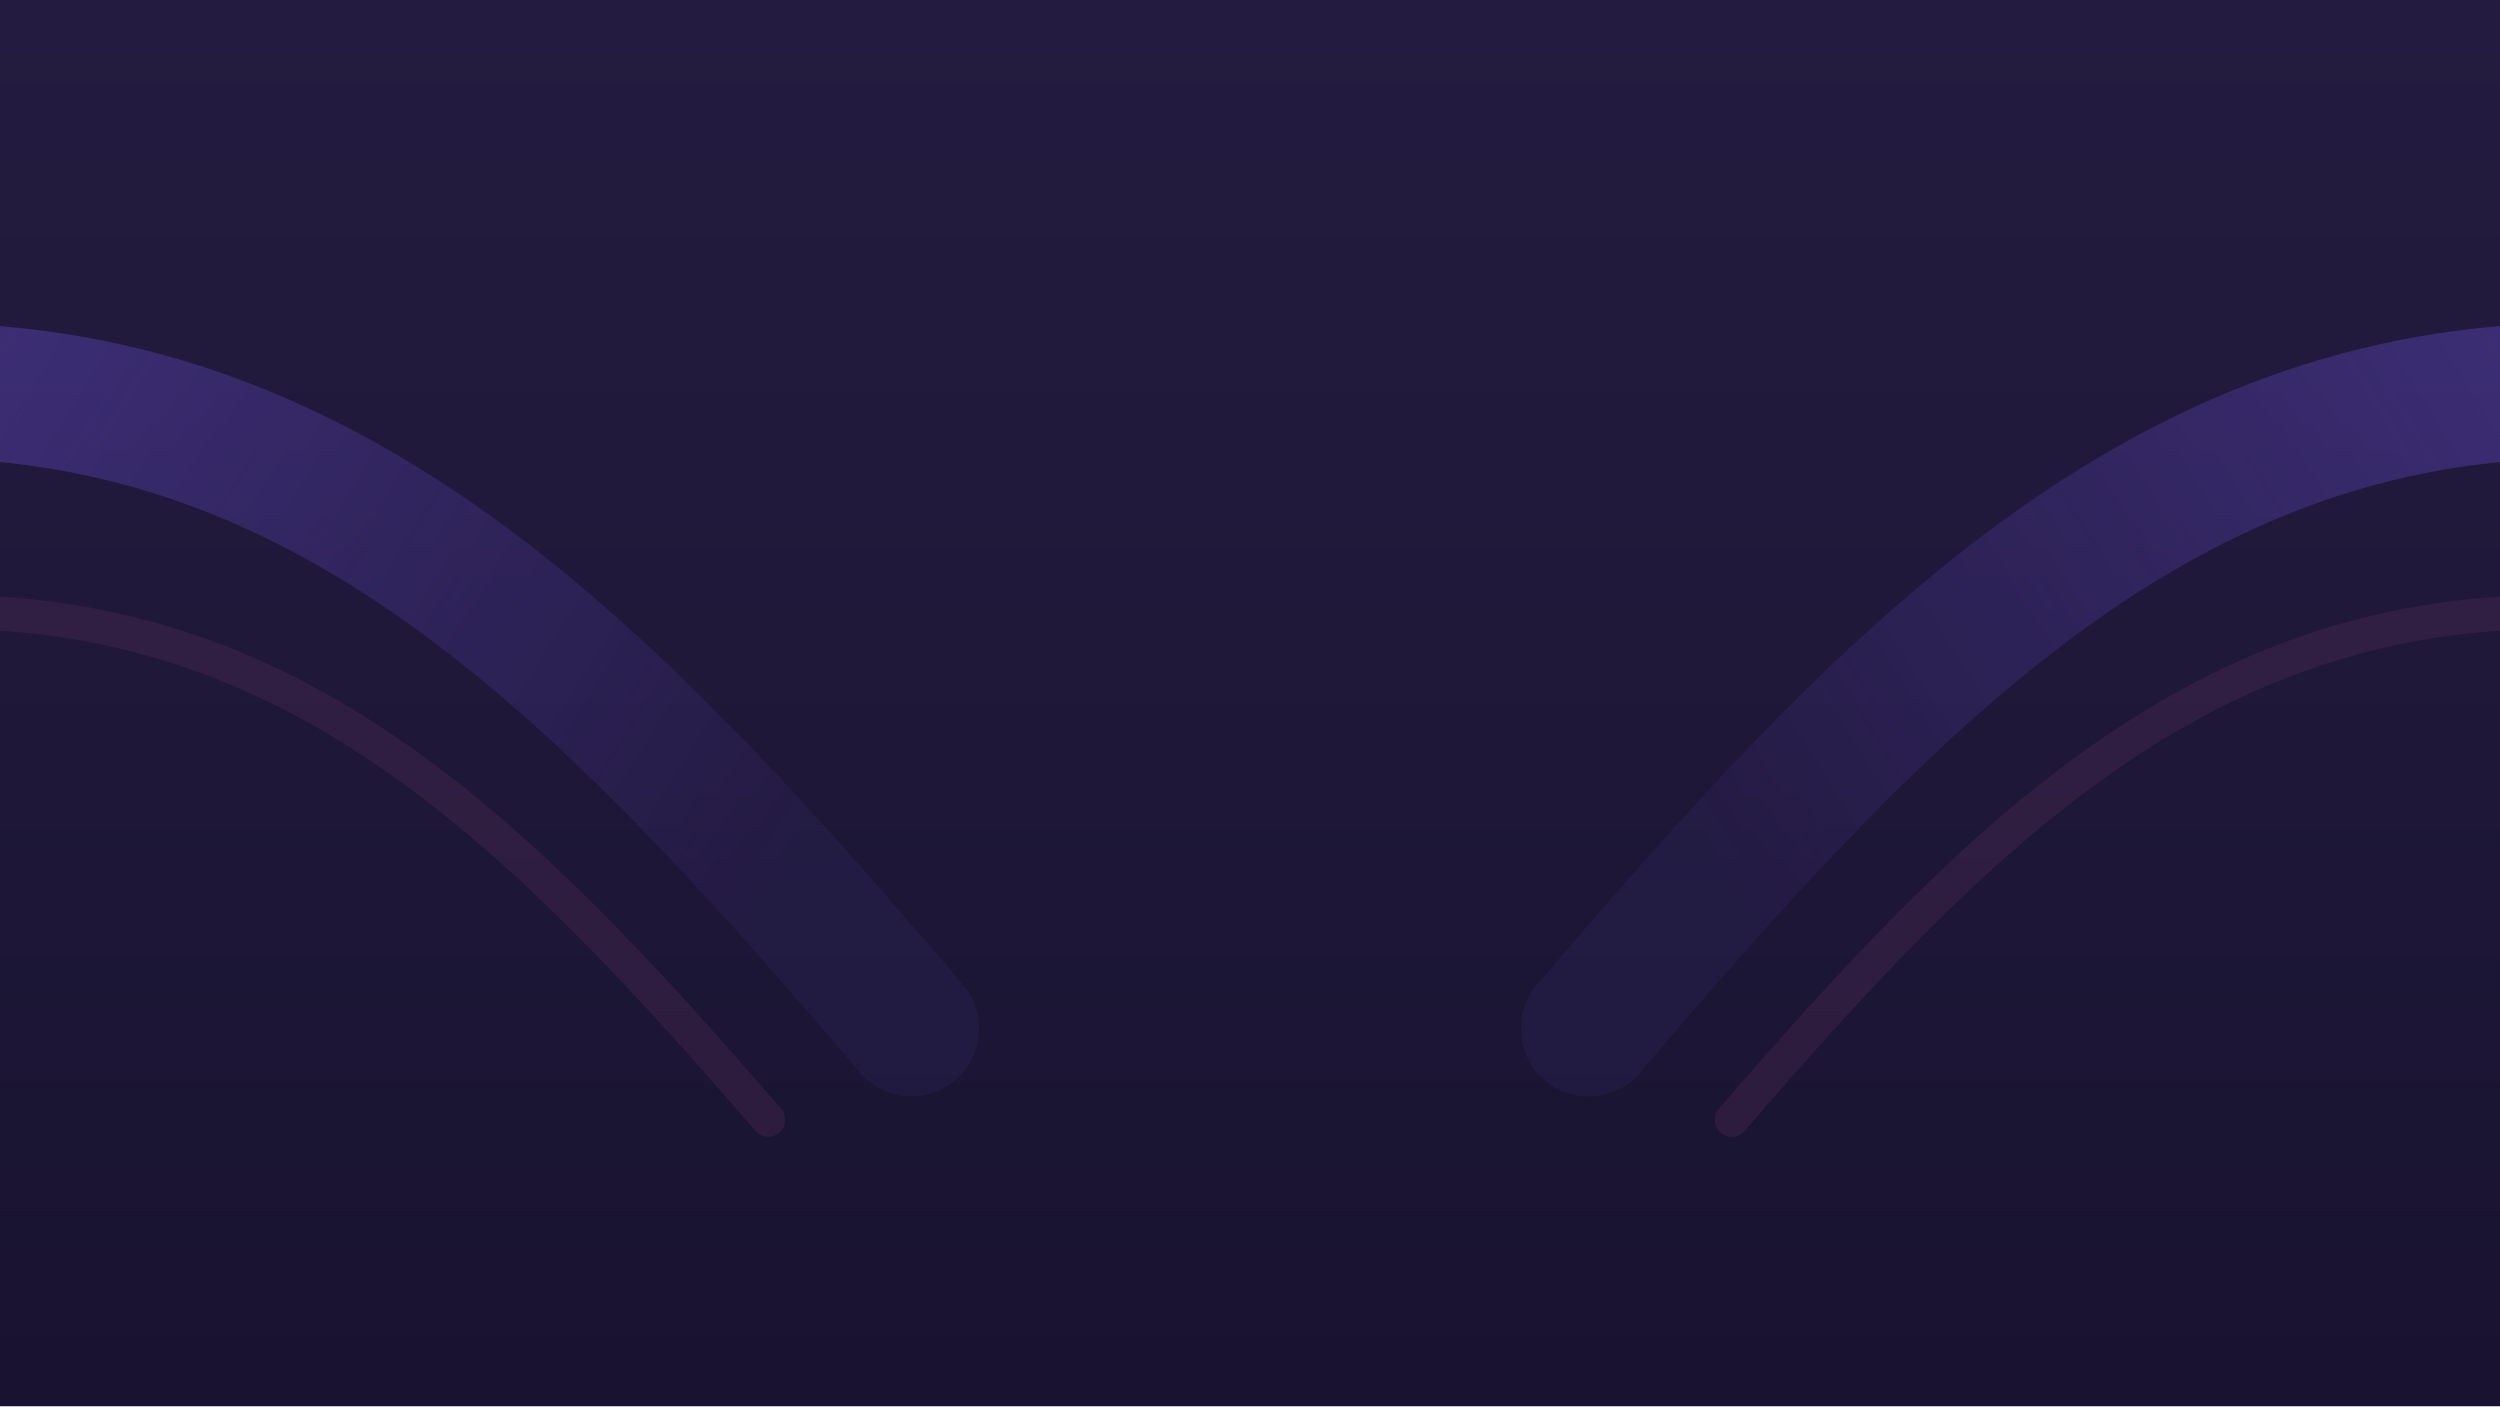
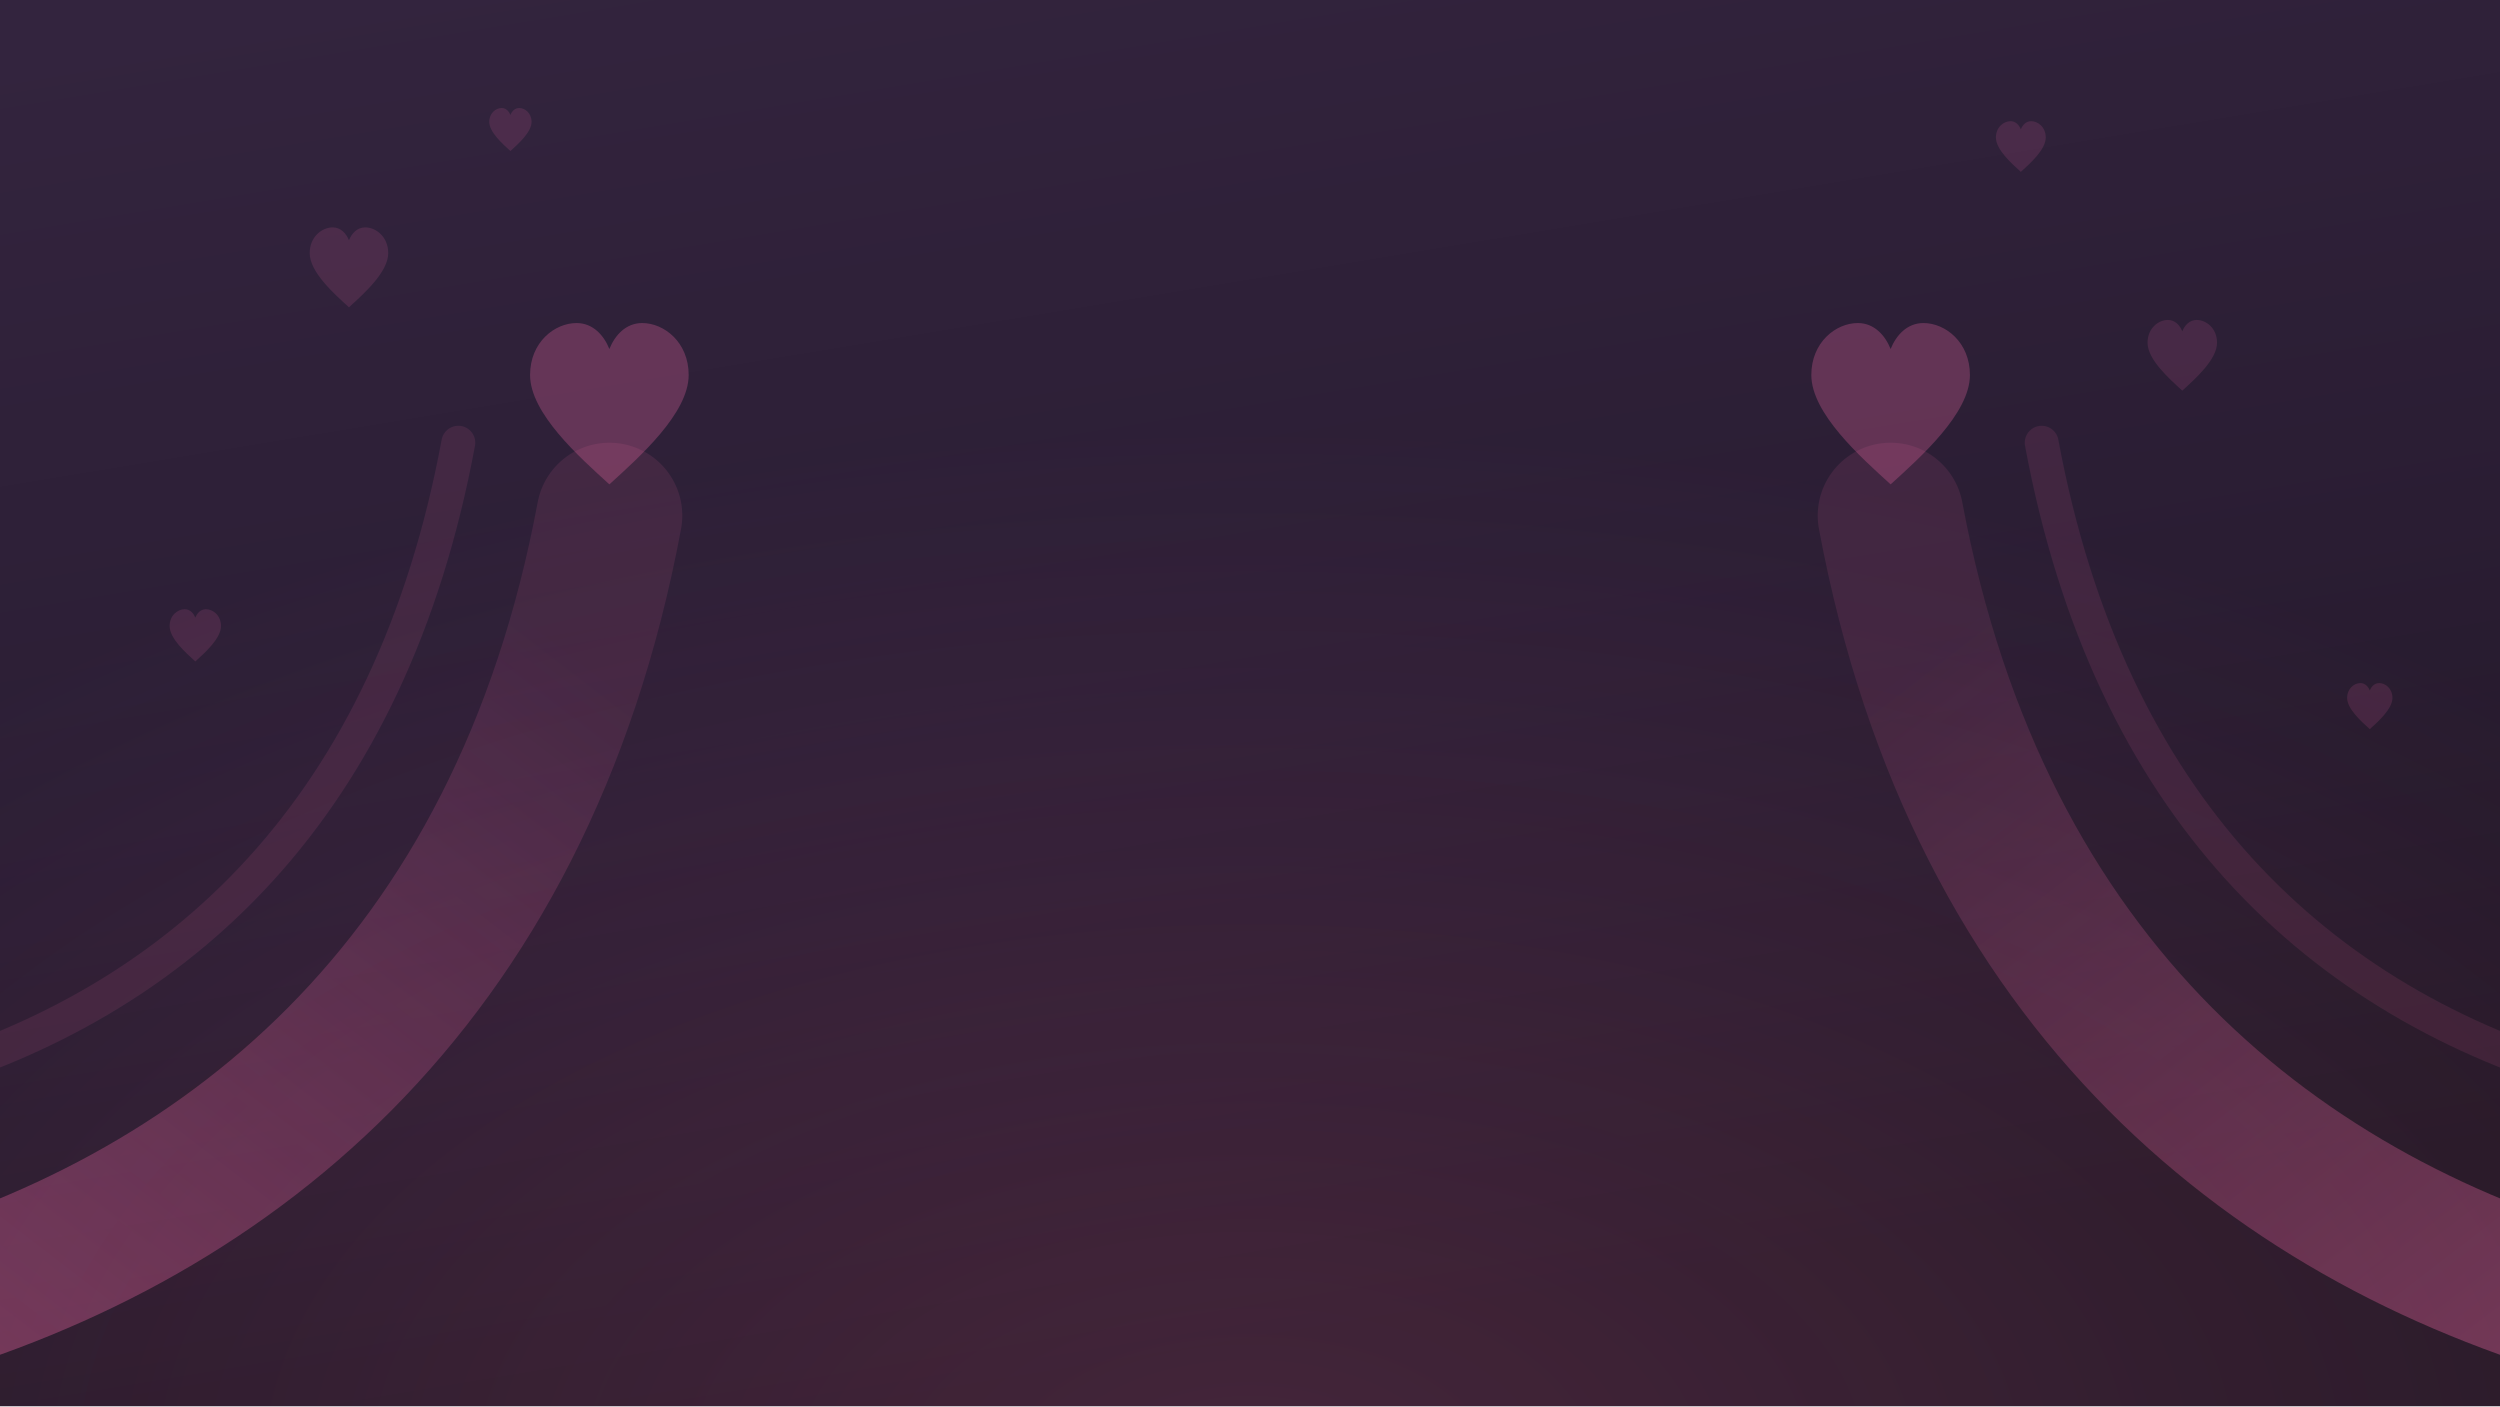
<svg xmlns="http://www.w3.org/2000/svg" width="1920" height="1080" viewBox="0 0 1920 1080">
  <defs>
-     <linearGradient id="ground" x1="0" y1="0" x2="0" y2="1">
-       <stop offset="0" stop-color="#241C40" />
-       <stop offset="1" stop-color="#191331" />
+     <linearGradient id="ground" x1="0.1" y1="0" x2="0.4" y2="1">
+       <stop offset="0" stop-color="#33243E" />
+       <stop offset="0.58" stop-color="#2A1D33" />
+       <stop offset="1" stop-color="#211724" />
    </linearGradient>
-     <linearGradient id="armL" x1="0" y1="0" x2="1" y2="0.4">
-       <stop offset="0" stop-color="#7C5CFC" stop-opacity="0.30" />
-       <stop offset="1" stop-color="#7C5CFC" stop-opacity="0.06" />
+     <linearGradient id="armL" x1="0" y1="1" x2="0.7" y2="0">
+       <stop offset="0" stop-color="#FF6FAE" stop-opacity="0.34" />
+       <stop offset="1" stop-color="#FF6FAE" stop-opacity="0.10" />
    </linearGradient>
-     <linearGradient id="armR" x1="1" y1="0" x2="0" y2="0.4">
-       <stop offset="0" stop-color="#7C5CFC" stop-opacity="0.30" />
-       <stop offset="1" stop-color="#7C5CFC" stop-opacity="0.06" />
+     <linearGradient id="armR" x1="1" y1="1" x2="0.3" y2="0">
+       <stop offset="0" stop-color="#FF6FAE" stop-opacity="0.34" />
+       <stop offset="1" stop-color="#FF6FAE" stop-opacity="0.10" />
    </linearGradient>
+     <radialGradient id="warm" cx="0.5" cy="1.05" r="0.75">
+       <stop offset="0" stop-color="#FF6FAE" stop-opacity="0.16" />
+       <stop offset="1" stop-color="#FF6FAE" stop-opacity="0" />
+     </radialGradient>
+     <path id="c" d="M0 0c-22-20-58-52-58-80 0-24 18-38 34-38 12 0 20 9 24 19 4-10 12-19 24-19 16 0 34 14 34 38 0 28-36 60-58 80z" />
  </defs>
  <rect width="1920" height="1080" fill="url(#ground)" />
-   <g fill="none" stroke-linecap="round" stroke-width="104">
-     <path d="M-60 300C260 300 470 520 700 790" stroke="url(#armL)" />
-     <path d="M1980 300c-320 0-530 220-760 490" stroke="url(#armR)" />
+   <rect width="1920" height="1080" fill="url(#warm)" />
+   <g fill="none" stroke-linecap="round" stroke-width="112">
+     <path d="M-90 1010C170 940 400 760 468 396" stroke="url(#armL)" />
+     <path d="M2010 1010c-260-70-490-250-558-614" stroke="url(#armR)" />
  </g>
  <g fill="none" stroke-linecap="round" stroke-width="26" opacity="0.5">
-     <path d="M-40 470C230 470 400 640 590 860" stroke="#FF6FAE" stroke-opacity="0.16" />
-     <path d="M1960 470c-270 0-440 170-630 390" stroke="#FF6FAE" stroke-opacity="0.16" />
+     <path d="M-70 830C140 770 300 620 352 340" stroke="#FF6FAE" stroke-opacity="0.20" />
+     <path d="M1990 830c-210-60-370-210-422-490" stroke="#FF6FAE" stroke-opacity="0.20" />
+   </g>
+   <g fill="#FF6FAE" opacity="0.26">
+     <use href="#c" transform="translate(468 372) scale(1.05)" />
+     <use href="#c" transform="translate(1452 372) scale(1.05)" />
+   </g>
+   <g fill="#FF6FAE" opacity="0.13">
+     <use href="#c" transform="translate(268 236) scale(0.52)" />
+     <use href="#c" transform="translate(1676 300) scale(0.46)" />
+     <use href="#c" transform="translate(150 508) scale(0.34)" />
+     <use href="#c" transform="translate(1820 560) scale(0.30)" />
+     <use href="#c" transform="translate(392 116) scale(0.28)" />
+     <use href="#c" transform="translate(1552 132) scale(0.33)" />
  </g>
</svg>
